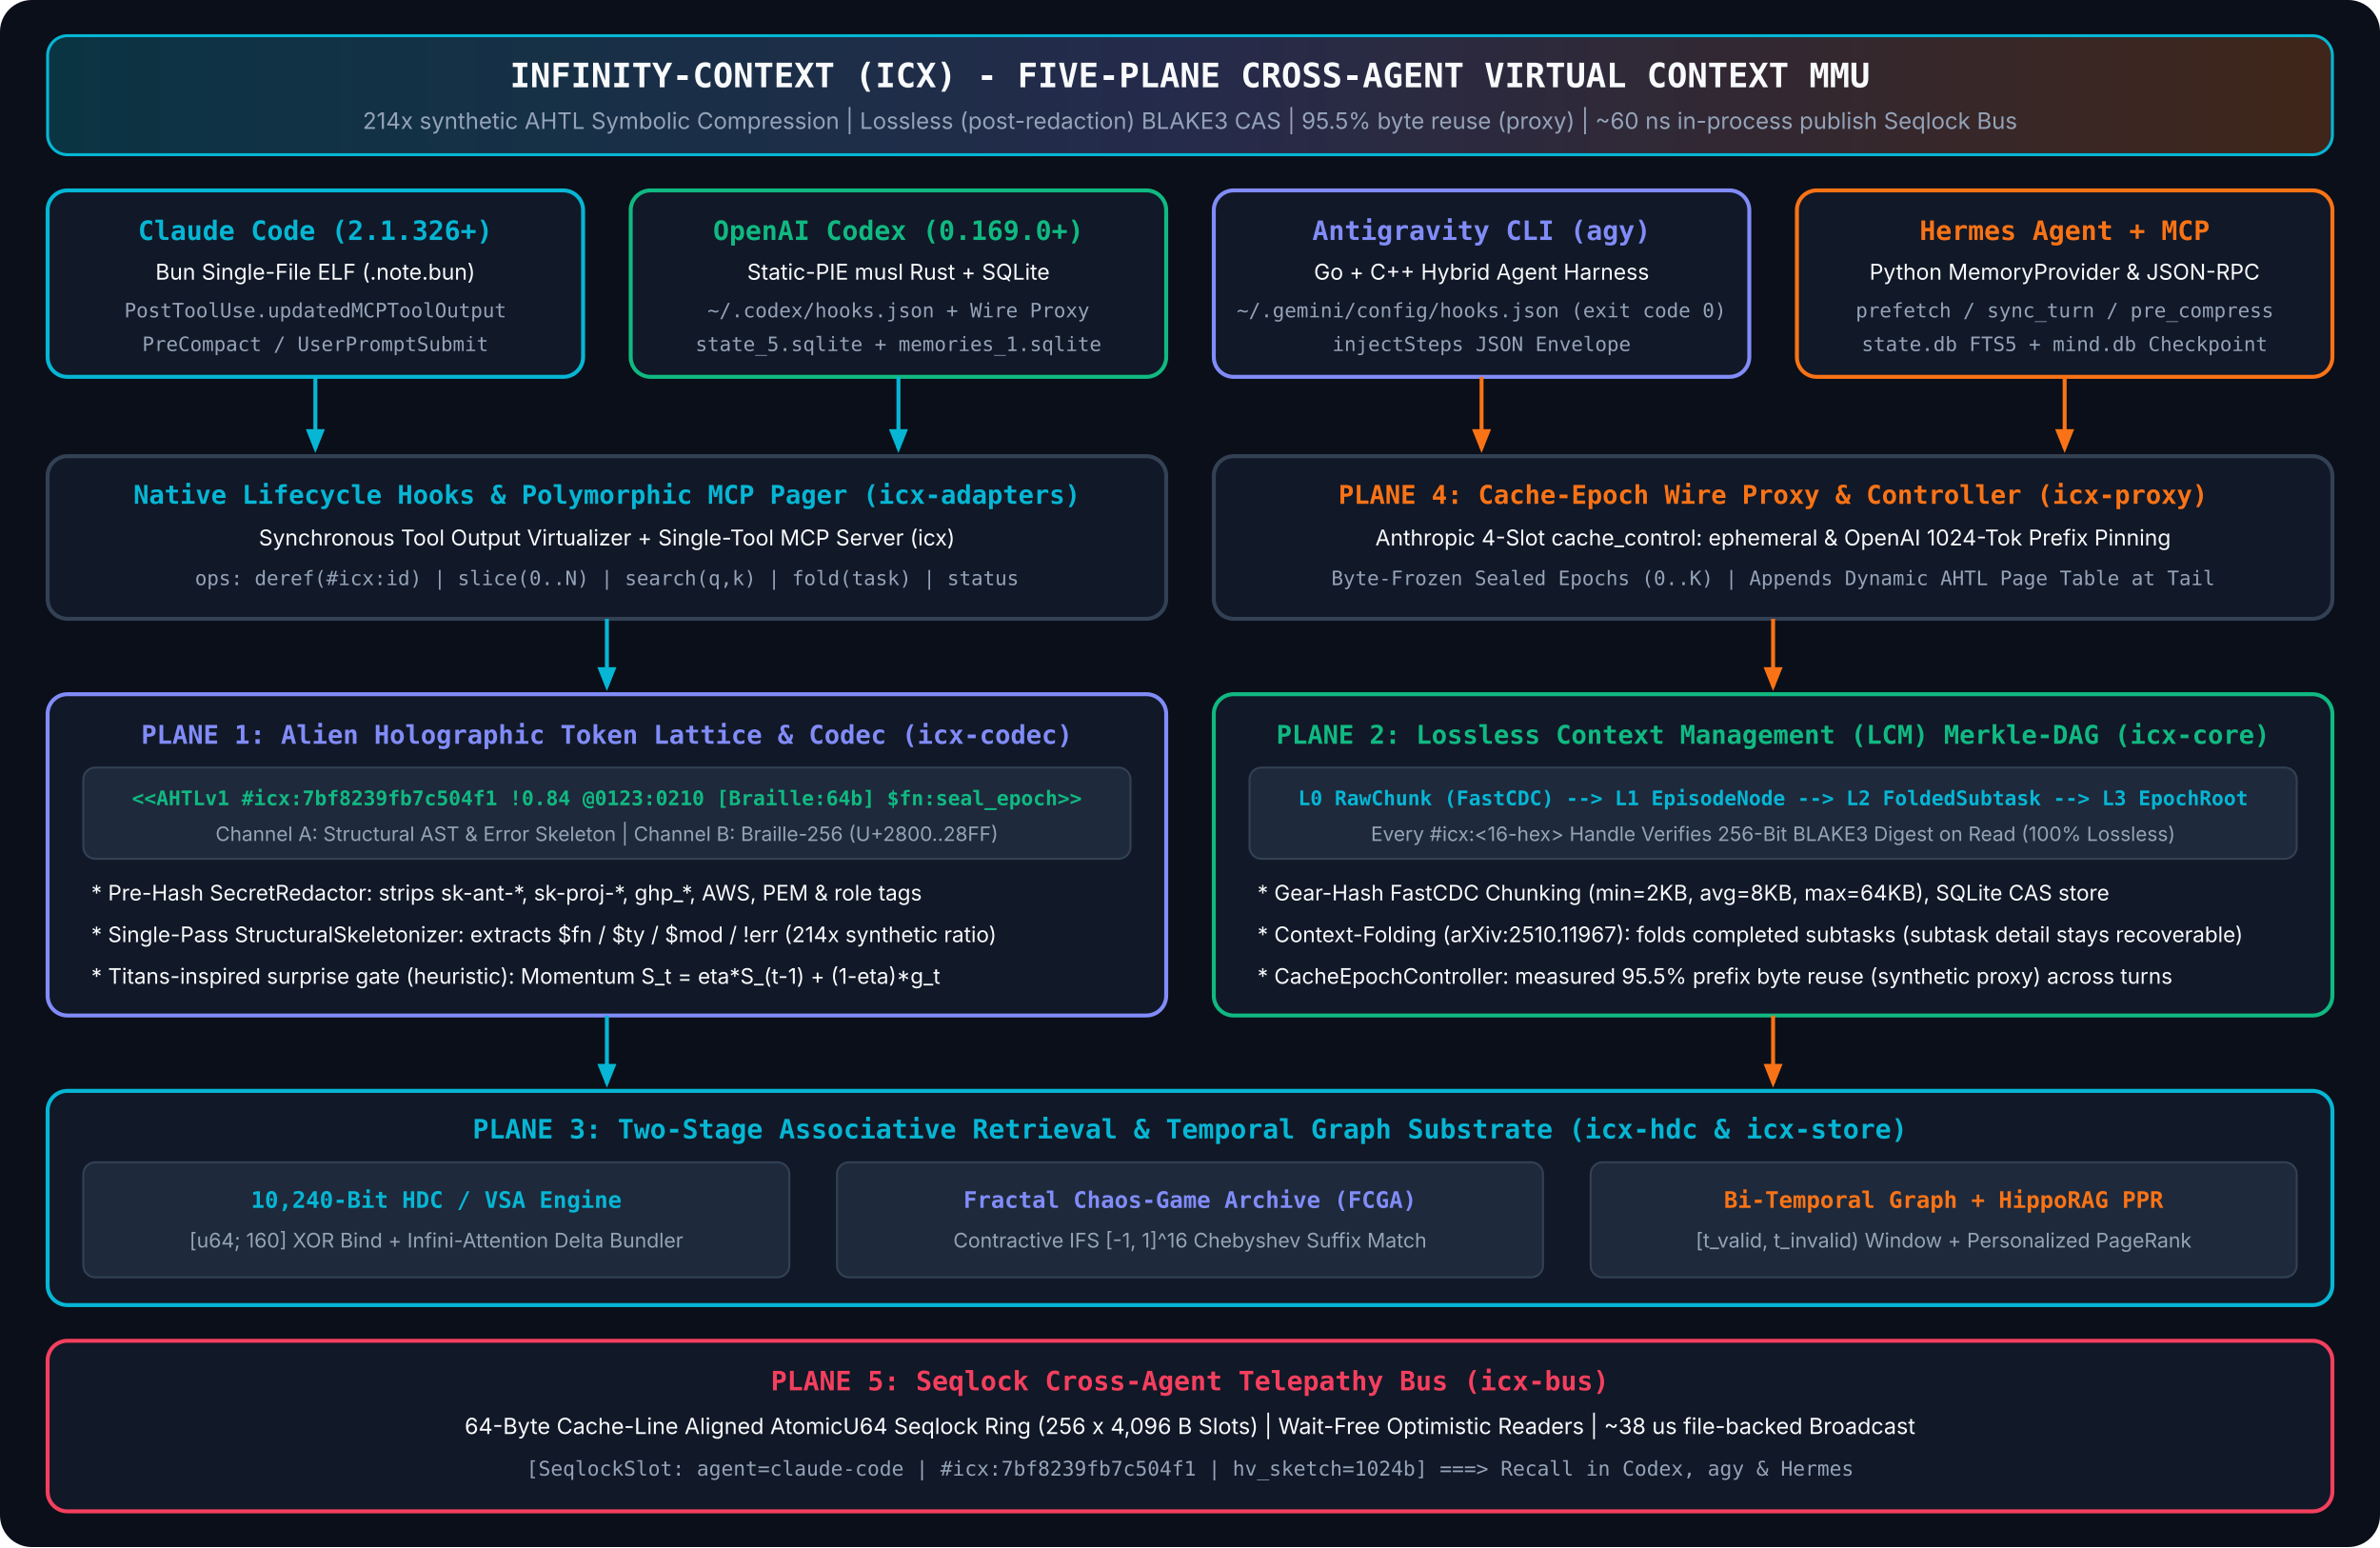
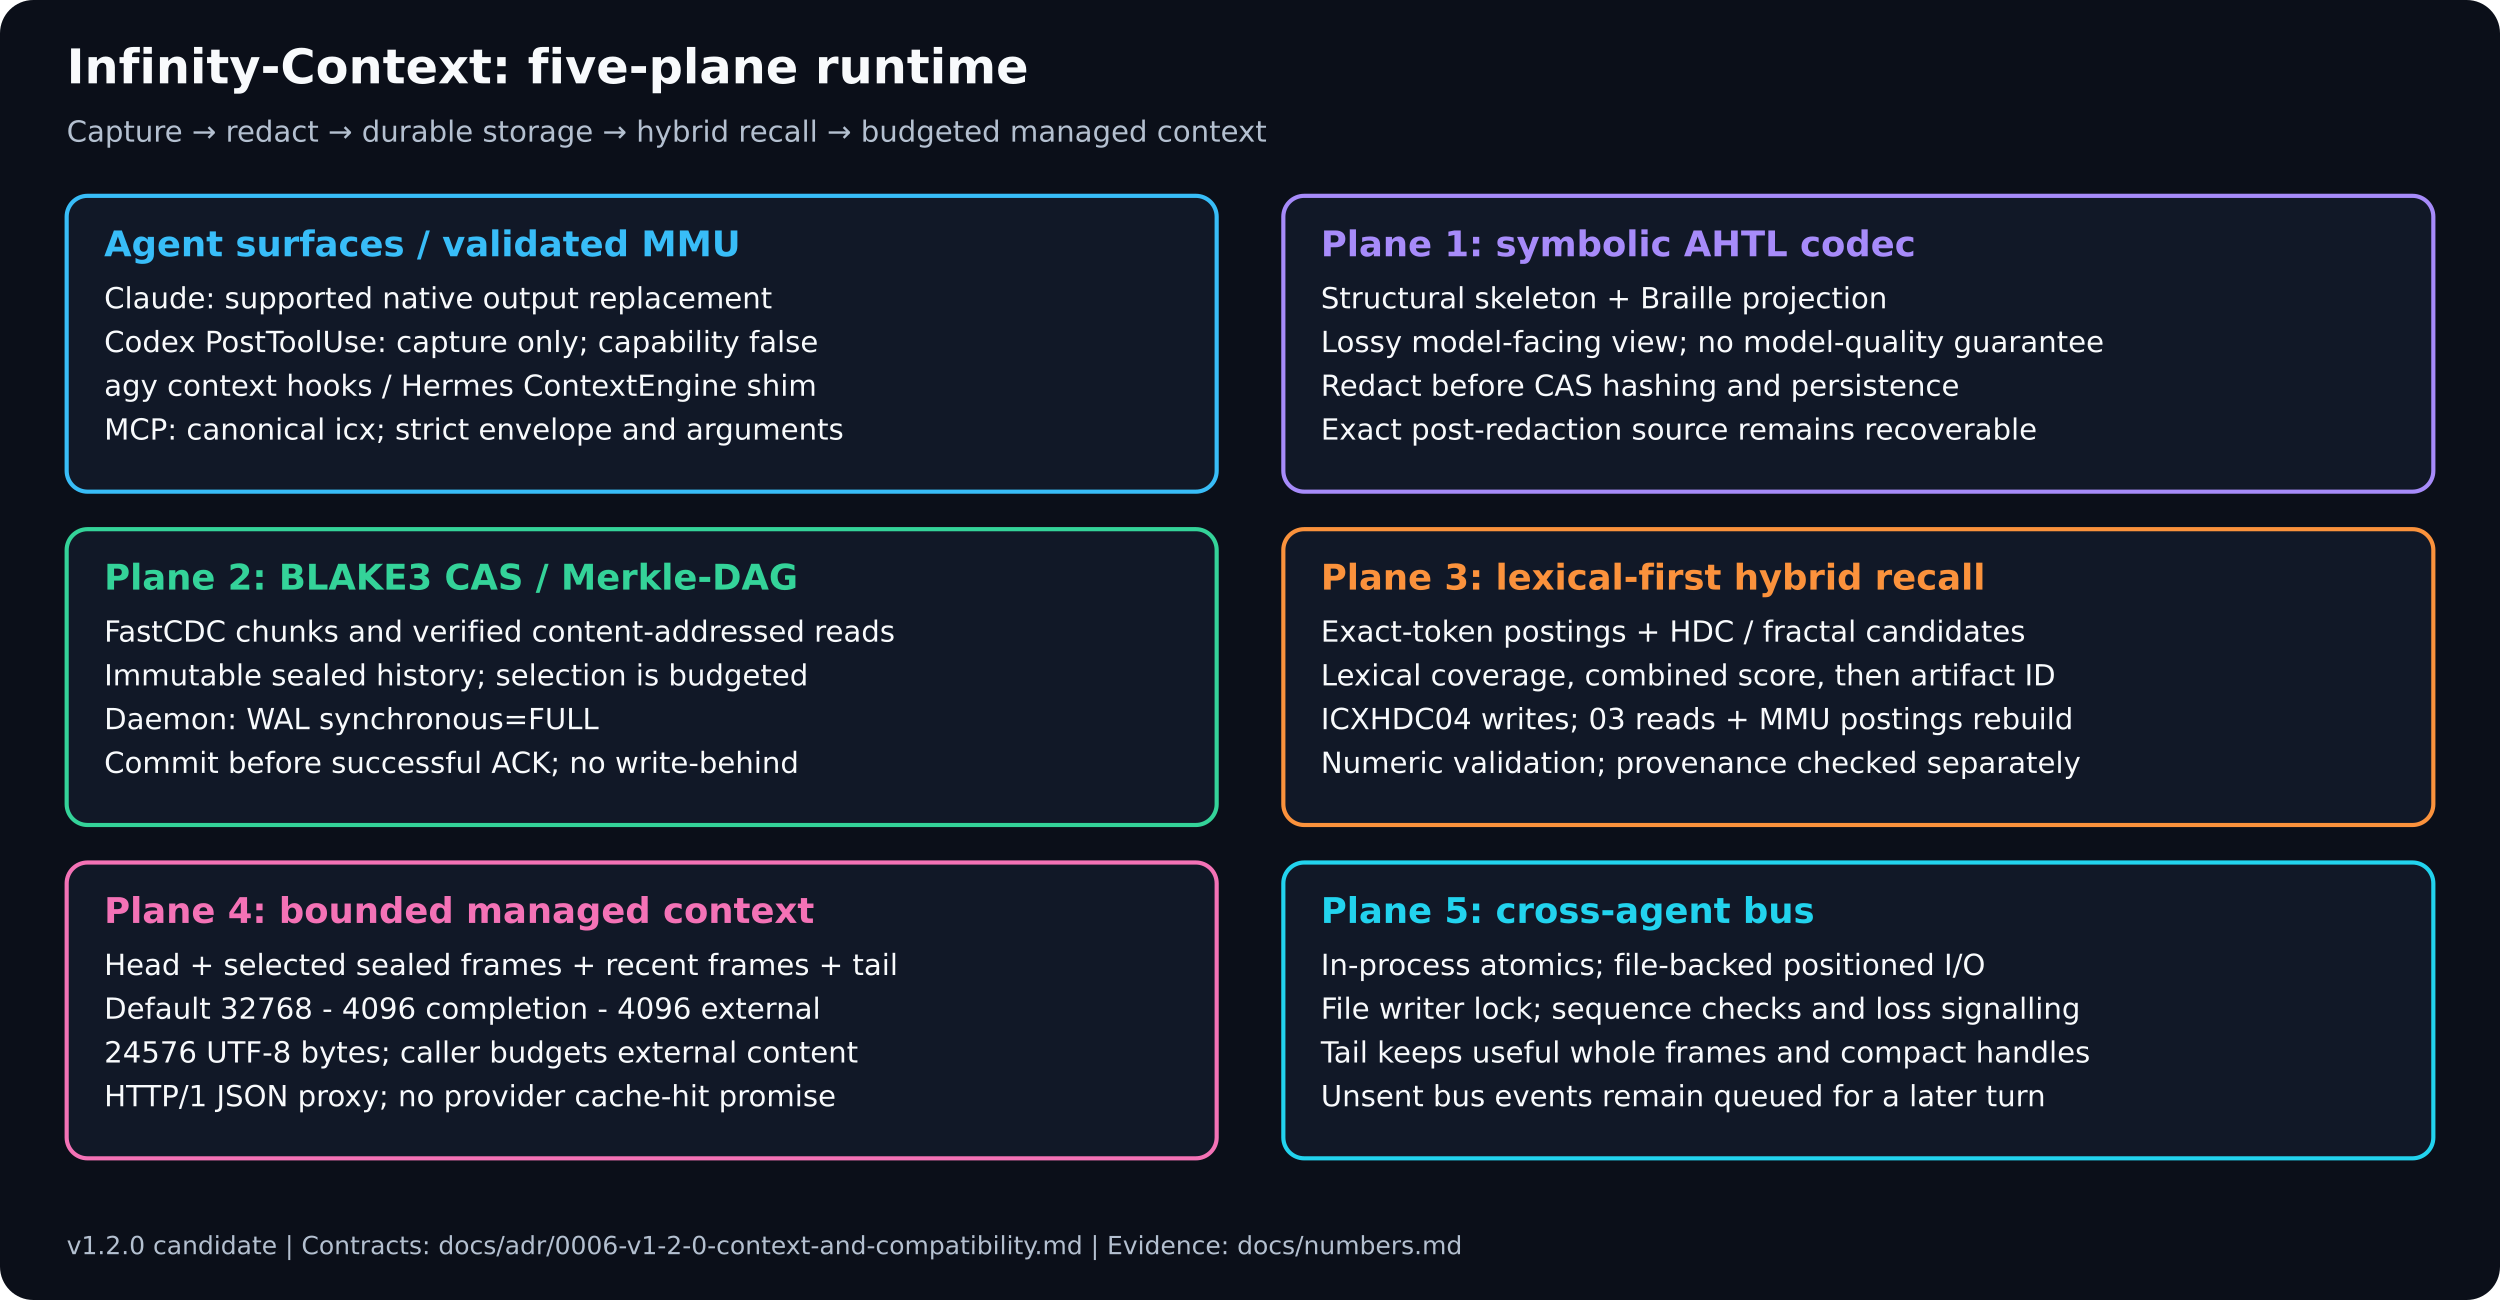
- <svg xmlns="http://www.w3.org/2000/svg" viewBox="0 0 1200 780" width="100%" height="100%">
-   <defs>
-     <linearGradient id="hdrGrad" x1="0%" y1="0%" x2="100%" y2="0%">
-       <stop offset="0%" stop-color="#06b6d4" stop-opacity="0.22" />
-       <stop offset="50%" stop-color="#818cf8" stop-opacity="0.22" />
-       <stop offset="100%" stop-color="#f97316" stop-opacity="0.22" />
-     </linearGradient>
-     <marker id="arrowCyan" viewBox="0 0 10 10" refX="8" refY="5" markerWidth="6" markerHeight="6" orient="auto-start-reverse">
-       <path d="M 0 1 L 10 5 L 0 9 z" fill="#06b6d4" />
-     </marker>
-     <marker id="arrowAmber" viewBox="0 0 10 10" refX="8" refY="5" markerWidth="6" markerHeight="6" orient="auto-start-reverse">
-       <path d="M 0 1 L 10 5 L 0 9 z" fill="#f97316" />
-     </marker>
-   </defs>
-   <rect width="1200" height="780" rx="16" fill="#0b0f19" />
-   <rect x="24" y="18" width="1152" height="60" rx="10" fill="url(#hdrGrad)" stroke="#06b6d4" stroke-width="1.5" />
-   <text x="600" y="44" text-anchor="middle" font-family="JetBrains Mono, DejaVu Sans Mono, ui-monospace, SFMono-Regular, Menlo, Consolas, monospace" font-size="17" font-weight="700" fill="#f8fafc">
-     INFINITY-CONTEXT (ICX) - FIVE-PLANE CROSS-AGENT VIRTUAL CONTEXT MMU
-   </text>
-   <text x="600" y="65" text-anchor="middle" font-family="Inter, DejaVu Sans, system-ui, -apple-system, Segoe UI, Roboto, sans-serif" font-size="11.5" fill="#94a3b8">
-     214x synthetic AHTL Symbolic Compression  |  Lossless (post-redaction) BLAKE3 CAS  |  95.5% byte reuse (proxy)  |  ~60 ns in-process publish Seqlock Bus
-   </text>
-   <g transform="translate(24, 96)">
-     <rect x="0" y="0" width="270" height="94" rx="10" fill="#111827" stroke="#06b6d4" stroke-width="2" />
-     <text x="135" y="25" text-anchor="middle" font-family="JetBrains Mono, DejaVu Sans Mono, ui-monospace, SFMono-Regular, Menlo, Consolas, monospace" font-size="13.5" font-weight="700" fill="#06b6d4">Claude Code (2.1.326+)</text>
-     <text x="135" y="45" text-anchor="middle" font-family="Inter, DejaVu Sans, system-ui, -apple-system, Segoe UI, Roboto, sans-serif" font-size="11" fill="#f8fafc">Bun Single-File ELF (.note.bun)</text>
-     <text x="135" y="64" text-anchor="middle" font-family="JetBrains Mono, DejaVu Sans Mono, ui-monospace, SFMono-Regular, Menlo, Consolas, monospace" font-size="10" fill="#94a3b8">PostToolUse.updatedMCPToolOutput</text>
-     <text x="135" y="81" text-anchor="middle" font-family="JetBrains Mono, DejaVu Sans Mono, ui-monospace, SFMono-Regular, Menlo, Consolas, monospace" font-size="10" fill="#94a3b8">PreCompact / UserPromptSubmit</text>
-     <rect x="294" y="0" width="270" height="94" rx="10" fill="#111827" stroke="#10b981" stroke-width="2" />
-     <text x="429" y="25" text-anchor="middle" font-family="JetBrains Mono, DejaVu Sans Mono, ui-monospace, SFMono-Regular, Menlo, Consolas, monospace" font-size="13.5" font-weight="700" fill="#10b981">OpenAI Codex (0.169.0+)</text>
-     <text x="429" y="45" text-anchor="middle" font-family="Inter, DejaVu Sans, system-ui, -apple-system, Segoe UI, Roboto, sans-serif" font-size="11" fill="#f8fafc">Static-PIE musl Rust + SQLite</text>
-     <text x="429" y="64" text-anchor="middle" font-family="JetBrains Mono, DejaVu Sans Mono, ui-monospace, SFMono-Regular, Menlo, Consolas, monospace" font-size="10" fill="#94a3b8">~/.codex/hooks.json + Wire Proxy</text>
-     <text x="429" y="81" text-anchor="middle" font-family="JetBrains Mono, DejaVu Sans Mono, ui-monospace, SFMono-Regular, Menlo, Consolas, monospace" font-size="10" fill="#94a3b8">state_5.sqlite + memories_1.sqlite</text>
-     <rect x="588" y="0" width="270" height="94" rx="10" fill="#111827" stroke="#818cf8" stroke-width="2" />
-     <text x="723" y="25" text-anchor="middle" font-family="JetBrains Mono, DejaVu Sans Mono, ui-monospace, SFMono-Regular, Menlo, Consolas, monospace" font-size="13.5" font-weight="700" fill="#818cf8">Antigravity CLI (agy)</text>
-     <text x="723" y="45" text-anchor="middle" font-family="Inter, DejaVu Sans, system-ui, -apple-system, Segoe UI, Roboto, sans-serif" font-size="11" fill="#f8fafc">Go + C++ Hybrid Agent Harness</text>
-     <text x="723" y="64" text-anchor="middle" font-family="JetBrains Mono, DejaVu Sans Mono, ui-monospace, SFMono-Regular, Menlo, Consolas, monospace" font-size="10" fill="#94a3b8">~/.gemini/config/hooks.json (exit code 0)</text>
-     <text x="723" y="81" text-anchor="middle" font-family="JetBrains Mono, DejaVu Sans Mono, ui-monospace, SFMono-Regular, Menlo, Consolas, monospace" font-size="10" fill="#94a3b8">injectSteps JSON Envelope</text>
-     <rect x="882" y="0" width="270" height="94" rx="10" fill="#111827" stroke="#f97316" stroke-width="2" />
-     <text x="1017" y="25" text-anchor="middle" font-family="JetBrains Mono, DejaVu Sans Mono, ui-monospace, SFMono-Regular, Menlo, Consolas, monospace" font-size="13.5" font-weight="700" fill="#f97316">Hermes Agent + MCP</text>
-     <text x="1017" y="45" text-anchor="middle" font-family="Inter, DejaVu Sans, system-ui, -apple-system, Segoe UI, Roboto, sans-serif" font-size="11" fill="#f8fafc">Python MemoryProvider &amp; JSON-RPC</text>
-     <text x="1017" y="64" text-anchor="middle" font-family="JetBrains Mono, DejaVu Sans Mono, ui-monospace, SFMono-Regular, Menlo, Consolas, monospace" font-size="10" fill="#94a3b8">prefetch / sync_turn / pre_compress</text>
-     <text x="1017" y="81" text-anchor="middle" font-family="JetBrains Mono, DejaVu Sans Mono, ui-monospace, SFMono-Regular, Menlo, Consolas, monospace" font-size="10" fill="#94a3b8">state.db FTS5 + mind.db Checkpoint</text>
+ <svg xmlns="http://www.w3.org/2000/svg" width="1200" height="624" viewBox="0 0 1200 624" role="img">
+   <rect width="1200" height="624" rx="16" fill="#0b0f19" />
+   <g font-family="DejaVu Sans, sans-serif">
+     <text x="32" y="40" fill="#f8fafc" font-size="23" font-weight="700">Infinity-Context: five-plane runtime</text>
+     <text x="32" y="68" fill="#b4c0d0" font-size="14">Capture → redact → durable storage → hybrid recall → budgeted managed context</text>
+     <rect x="32" y="94" width="552" height="142" rx="10" fill="#111827" stroke="#38bdf8" stroke-width="2" />
+     <text x="50" y="123" fill="#38bdf8" font-size="17" font-weight="700">Agent surfaces / validated MMU</text>
+     <text x="50" y="148" fill="#f8fafc" font-size="14">Claude: supported native output replacement</text>
+     <text x="50" y="169" fill="#f8fafc" font-size="14">Codex PostToolUse: capture only; capability false</text>
+     <text x="50" y="190" fill="#f8fafc" font-size="14">agy context hooks / Hermes ContextEngine shim</text>
+     <text x="50" y="211" fill="#f8fafc" font-size="14">MCP: canonical icx; strict envelope and arguments</text>
+     <rect x="616" y="94" width="552" height="142" rx="10" fill="#111827" stroke="#a78bfa" stroke-width="2" />
+     <text x="634" y="123" fill="#a78bfa" font-size="17" font-weight="700">Plane 1: symbolic AHTL codec</text>
+     <text x="634" y="148" fill="#f8fafc" font-size="14">Structural skeleton + Braille projection</text>
+     <text x="634" y="169" fill="#f8fafc" font-size="14">Lossy model-facing view; no model-quality guarantee</text>
+     <text x="634" y="190" fill="#f8fafc" font-size="14">Redact before CAS hashing and persistence</text>
+     <text x="634" y="211" fill="#f8fafc" font-size="14">Exact post-redaction source remains recoverable</text>
+     <rect x="32" y="254" width="552" height="142" rx="10" fill="#111827" stroke="#34d399" stroke-width="2" />
+     <text x="50" y="283" fill="#34d399" font-size="17" font-weight="700">Plane 2: BLAKE3 CAS / Merkle-DAG</text>
+     <text x="50" y="308" fill="#f8fafc" font-size="14">FastCDC chunks and verified content-addressed reads</text>
+     <text x="50" y="329" fill="#f8fafc" font-size="14">Immutable sealed history; selection is budgeted</text>
+     <text x="50" y="350" fill="#f8fafc" font-size="14">Daemon: WAL synchronous=FULL</text>
+     <text x="50" y="371" fill="#f8fafc" font-size="14">Commit before successful ACK; no write-behind</text>
+     <rect x="616" y="254" width="552" height="142" rx="10" fill="#111827" stroke="#fb923c" stroke-width="2" />
+     <text x="634" y="283" fill="#fb923c" font-size="17" font-weight="700">Plane 3: lexical-first hybrid recall</text>
+     <text x="634" y="308" fill="#f8fafc" font-size="14">Exact-token postings + HDC / fractal candidates</text>
+     <text x="634" y="329" fill="#f8fafc" font-size="14">Lexical coverage, combined score, then artifact ID</text>
+     <text x="634" y="350" fill="#f8fafc" font-size="14">ICXHDC04 writes; 03 reads + MMU postings rebuild</text>
+     <text x="634" y="371" fill="#f8fafc" font-size="14">Numeric validation; provenance checked separately</text>
+     <rect x="32" y="414" width="552" height="142" rx="10" fill="#111827" stroke="#f472b6" stroke-width="2" />
+     <text x="50" y="443" fill="#f472b6" font-size="17" font-weight="700">Plane 4: bounded managed context</text>
+     <text x="50" y="468" fill="#f8fafc" font-size="14">Head + selected sealed frames + recent frames + tail</text>
+     <text x="50" y="489" fill="#f8fafc" font-size="14">Default 32768 - 4096 completion - 4096 external</text>
+     <text x="50" y="510" fill="#f8fafc" font-size="14">24576 UTF-8 bytes; caller budgets external content</text>
+     <text x="50" y="531" fill="#f8fafc" font-size="14">HTTP/1 JSON proxy; no provider cache-hit promise</text>
+     <rect x="616" y="414" width="552" height="142" rx="10" fill="#111827" stroke="#22d3ee" stroke-width="2" />
+     <text x="634" y="443" fill="#22d3ee" font-size="17" font-weight="700">Plane 5: cross-agent bus</text>
+     <text x="634" y="468" fill="#f8fafc" font-size="14">In-process atomics; file-backed positioned I/O</text>
+     <text x="634" y="489" fill="#f8fafc" font-size="14">File writer lock; sequence checks and loss signalling</text>
+     <text x="634" y="510" fill="#f8fafc" font-size="14">Tail keeps useful whole frames and compact handles</text>
+     <text x="634" y="531" fill="#f8fafc" font-size="14">Unsent bus events remain queued for a later turn</text>
+     <text x="32" y="602" fill="#b4c0d0" font-size="12">v1.2.0 candidate | Contracts: docs/adr/0006-v1-2-0-context-and-compatibility.md | Evidence: docs/numbers.md</text>
  </g>
-   <line x1="159" y1="190" x2="159" y2="226" stroke="#06b6d4" stroke-width="2" marker-end="url(#arrowCyan)" />
-   <line x1="453" y1="190" x2="453" y2="226" stroke="#06b6d4" stroke-width="2" marker-end="url(#arrowCyan)" />
-   <line x1="747" y1="190" x2="747" y2="226" stroke="#f97316" stroke-width="2" marker-end="url(#arrowAmber)" />
-   <line x1="1041" y1="190" x2="1041" y2="226" stroke="#f97316" stroke-width="2" marker-end="url(#arrowAmber)" />
-   <rect x="24" y="230" width="564" height="82" rx="10" fill="#111827" stroke="#334155" stroke-width="2" />
-   <text x="306" y="254" text-anchor="middle" font-family="JetBrains Mono, DejaVu Sans Mono, ui-monospace, SFMono-Regular, Menlo, Consolas, monospace" font-size="13" font-weight="700" fill="#06b6d4">
-     Native Lifecycle Hooks &amp; Polymorphic MCP Pager (icx-adapters)
-   </text>
-   <text x="306" y="275" text-anchor="middle" font-family="Inter, DejaVu Sans, system-ui, -apple-system, Segoe UI, Roboto, sans-serif" font-size="11" fill="#f8fafc">
-     Synchronous Tool Output Virtualizer + Single-Tool MCP Server (icx)
-   </text>
-   <text x="306" y="295" text-anchor="middle" font-family="JetBrains Mono, DejaVu Sans Mono, ui-monospace, SFMono-Regular, Menlo, Consolas, monospace" font-size="10" fill="#94a3b8">
-     ops: deref(#icx:id) | slice(0..N) | search(q,k) | fold(task) | status
-   </text>
-   <rect x="612" y="230" width="564" height="82" rx="10" fill="#111827" stroke="#334155" stroke-width="2" />
-   <text x="894" y="254" text-anchor="middle" font-family="JetBrains Mono, DejaVu Sans Mono, ui-monospace, SFMono-Regular, Menlo, Consolas, monospace" font-size="13" font-weight="700" fill="#f97316">
-     PLANE 4: Cache-Epoch Wire Proxy &amp; Controller (icx-proxy)
-   </text>
-   <text x="894" y="275" text-anchor="middle" font-family="Inter, DejaVu Sans, system-ui, -apple-system, Segoe UI, Roboto, sans-serif" font-size="11" fill="#f8fafc">
-     Anthropic 4-Slot cache_control: ephemeral &amp; OpenAI 1024-Tok Prefix Pinning
-   </text>
-   <text x="894" y="295" text-anchor="middle" font-family="JetBrains Mono, DejaVu Sans Mono, ui-monospace, SFMono-Regular, Menlo, Consolas, monospace" font-size="10" fill="#94a3b8">
-     Byte-Frozen Sealed Epochs (0..K) | Appends Dynamic AHTL Page Table at Tail
-   </text>
-   <line x1="306" y1="312" x2="306" y2="346" stroke="#06b6d4" stroke-width="2" marker-end="url(#arrowCyan)" />
-   <line x1="894" y1="312" x2="894" y2="346" stroke="#f97316" stroke-width="2" marker-end="url(#arrowAmber)" />
-   <rect x="24" y="350" width="564" height="162" rx="10" fill="#111827" stroke="#818cf8" stroke-width="2" />
-   <text x="306" y="375" text-anchor="middle" font-family="JetBrains Mono, DejaVu Sans Mono, ui-monospace, SFMono-Regular, Menlo, Consolas, monospace" font-size="13" font-weight="700" fill="#818cf8">
-     PLANE 1: Alien Holographic Token Lattice &amp; Codec (icx-codec)
-   </text>
-   <rect x="42" y="387" width="528" height="46" rx="6" fill="#1e293b" stroke="#334155" stroke-width="1" />
-   <text x="306" y="406" text-anchor="middle" font-family="JetBrains Mono, DejaVu Sans Mono, ui-monospace, SFMono-Regular, Menlo, Consolas, monospace" font-size="10.2" font-weight="600" fill="#10b981">
-     &lt;&lt;AHTLv1 #icx:7bf8239fb7c504f1 !0.84 @0123:0210 [Braille:64b] $fn:seal_epoch&gt;&gt;
-   </text>
-   <text x="306" y="424" text-anchor="middle" font-family="Inter, DejaVu Sans, system-ui, -apple-system, Segoe UI, Roboto, sans-serif" font-size="10" fill="#94a3b8">
-     Channel A: Structural AST &amp; Error Skeleton  |  Channel B: Braille-256 (U+2800..28FF)
-   </text>
-   <text x="46" y="454" font-family="Inter, DejaVu Sans, system-ui, -apple-system, Segoe UI, Roboto, sans-serif" font-size="10.8" fill="#f8fafc">
-     * Pre-Hash SecretRedactor: strips sk-ant-*, sk-proj-*, ghp_*, AWS, PEM &amp; role tags
-   </text>
-   <text x="46" y="475" font-family="Inter, DejaVu Sans, system-ui, -apple-system, Segoe UI, Roboto, sans-serif" font-size="10.8" fill="#f8fafc">
-     * Single-Pass StructuralSkeletonizer: extracts $fn / $ty / $mod / !err (214x synthetic ratio)
-   </text>
-   <text x="46" y="496" font-family="Inter, DejaVu Sans, system-ui, -apple-system, Segoe UI, Roboto, sans-serif" font-size="10.8" fill="#f8fafc">
-     * Titans-inspired surprise gate (heuristic): Momentum S_t = eta*S_(t-1) + (1-eta)*g_t
-   </text>
-   <rect x="612" y="350" width="564" height="162" rx="10" fill="#111827" stroke="#10b981" stroke-width="2" />
-   <text x="894" y="375" text-anchor="middle" font-family="JetBrains Mono, DejaVu Sans Mono, ui-monospace, SFMono-Regular, Menlo, Consolas, monospace" font-size="13" font-weight="700" fill="#10b981">
-     PLANE 2: Lossless Context Management (LCM) Merkle-DAG (icx-core)
-   </text>
-   <rect x="630" y="387" width="528" height="46" rx="6" fill="#1e293b" stroke="#334155" stroke-width="1" />
-   <text x="894" y="406" text-anchor="middle" font-family="JetBrains Mono, DejaVu Sans Mono, ui-monospace, SFMono-Regular, Menlo, Consolas, monospace" font-size="10.2" font-weight="600" fill="#06b6d4">
-     L0 RawChunk (FastCDC) --&gt; L1 EpisodeNode --&gt; L2 FoldedSubtask --&gt; L3 EpochRoot
-   </text>
-   <text x="894" y="424" text-anchor="middle" font-family="Inter, DejaVu Sans, system-ui, -apple-system, Segoe UI, Roboto, sans-serif" font-size="10" fill="#94a3b8">
-     Every #icx:&lt;16-hex&gt; Handle Verifies 256-Bit BLAKE3 Digest on Read (100% Lossless)
-   </text>
-   <text x="634" y="454" font-family="Inter, DejaVu Sans, system-ui, -apple-system, Segoe UI, Roboto, sans-serif" font-size="10.8" fill="#f8fafc">
-     * Gear-Hash FastCDC Chunking (min=2KB, avg=8KB, max=64KB), SQLite CAS store
-   </text>
-   <text x="634" y="475" font-family="Inter, DejaVu Sans, system-ui, -apple-system, Segoe UI, Roboto, sans-serif" font-size="10.8" fill="#f8fafc">
-     * Context-Folding (arXiv:2510.11967): folds completed subtasks (subtask detail stays recoverable)
-   </text>
-   <text x="634" y="496" font-family="Inter, DejaVu Sans, system-ui, -apple-system, Segoe UI, Roboto, sans-serif" font-size="10.8" fill="#f8fafc">
-     * CacheEpochController: measured 95.5% prefix byte reuse (synthetic proxy) across turns
-   </text>
-   <line x1="306" y1="512" x2="306" y2="546" stroke="#06b6d4" stroke-width="2" marker-end="url(#arrowCyan)" />
-   <line x1="894" y1="512" x2="894" y2="546" stroke="#f97316" stroke-width="2" marker-end="url(#arrowAmber)" />
-   <rect x="24" y="550" width="1152" height="108" rx="10" fill="#111827" stroke="#06b6d4" stroke-width="2" />
-   <text x="600" y="574" text-anchor="middle" font-family="JetBrains Mono, DejaVu Sans Mono, ui-monospace, SFMono-Regular, Menlo, Consolas, monospace" font-size="13.5" font-weight="700" fill="#06b6d4">
-     PLANE 3: Two-Stage Associative Retrieval &amp; Temporal Graph Substrate (icx-hdc &amp; icx-store)
-   </text>
-   <g transform="translate(42, 586)">
-     <rect x="0" y="0" width="356" height="58" rx="6" fill="#1e293b" stroke="#334155" stroke-width="1" />
-     <text x="178" y="23" text-anchor="middle" font-family="JetBrains Mono, DejaVu Sans Mono, ui-monospace, SFMono-Regular, Menlo, Consolas, monospace" font-size="11.5" font-weight="700" fill="#06b6d4">10,240-Bit HDC / VSA Engine</text>
-     <text x="178" y="43" text-anchor="middle" font-family="Inter, DejaVu Sans, system-ui, -apple-system, Segoe UI, Roboto, sans-serif" font-size="10.2" fill="#94a3b8">[u64; 160] XOR Bind + Infini-Attention Delta Bundler</text>
-     <rect x="380" y="0" width="356" height="58" rx="6" fill="#1e293b" stroke="#334155" stroke-width="1" />
-     <text x="558" y="23" text-anchor="middle" font-family="JetBrains Mono, DejaVu Sans Mono, ui-monospace, SFMono-Regular, Menlo, Consolas, monospace" font-size="11.5" font-weight="700" fill="#818cf8">Fractal Chaos-Game Archive (FCGA)</text>
-     <text x="558" y="43" text-anchor="middle" font-family="Inter, DejaVu Sans, system-ui, -apple-system, Segoe UI, Roboto, sans-serif" font-size="10.2" fill="#94a3b8">Contractive IFS [-1, 1]^16 Chebyshev Suffix Match</text>
-     <rect x="760" y="0" width="356" height="58" rx="6" fill="#1e293b" stroke="#334155" stroke-width="1" />
-     <text x="938" y="23" text-anchor="middle" font-family="JetBrains Mono, DejaVu Sans Mono, ui-monospace, SFMono-Regular, Menlo, Consolas, monospace" font-size="11.5" font-weight="700" fill="#f97316">Bi-Temporal Graph + HippoRAG PPR</text>
-     <text x="938" y="43" text-anchor="middle" font-family="Inter, DejaVu Sans, system-ui, -apple-system, Segoe UI, Roboto, sans-serif" font-size="10.2" fill="#94a3b8">[t_valid, t_invalid) Window + Personalized PageRank</text>
-   </g>
-   <rect x="24" y="676" width="1152" height="86" rx="10" fill="#111827" stroke="#f43f5e" stroke-width="2" />
-   <text x="600" y="701" text-anchor="middle" font-family="JetBrains Mono, DejaVu Sans Mono, ui-monospace, SFMono-Regular, Menlo, Consolas, monospace" font-size="13.5" font-weight="700" fill="#f43f5e">
-     PLANE 5: Seqlock Cross-Agent Telepathy Bus (icx-bus)
-   </text>
-   <text x="600" y="723" text-anchor="middle" font-family="Inter, DejaVu Sans, system-ui, -apple-system, Segoe UI, Roboto, sans-serif" font-size="11.2" fill="#f8fafc">
-     64-Byte Cache-Line Aligned AtomicU64 Seqlock Ring (256 x 4,096 B Slots)  |  Wait-Free Optimistic Readers  |  ~38 us file-backed Broadcast
-   </text>
-   <text x="600" y="744" text-anchor="middle" font-family="JetBrains Mono, DejaVu Sans Mono, ui-monospace, SFMono-Regular, Menlo, Consolas, monospace" font-size="10.2" fill="#94a3b8">
-     [SeqlockSlot: agent=claude-code | #icx:7bf8239fb7c504f1 | hv_sketch=1024b] ===&gt; Recall in Codex, agy &amp; Hermes
-   </text>
</svg>
